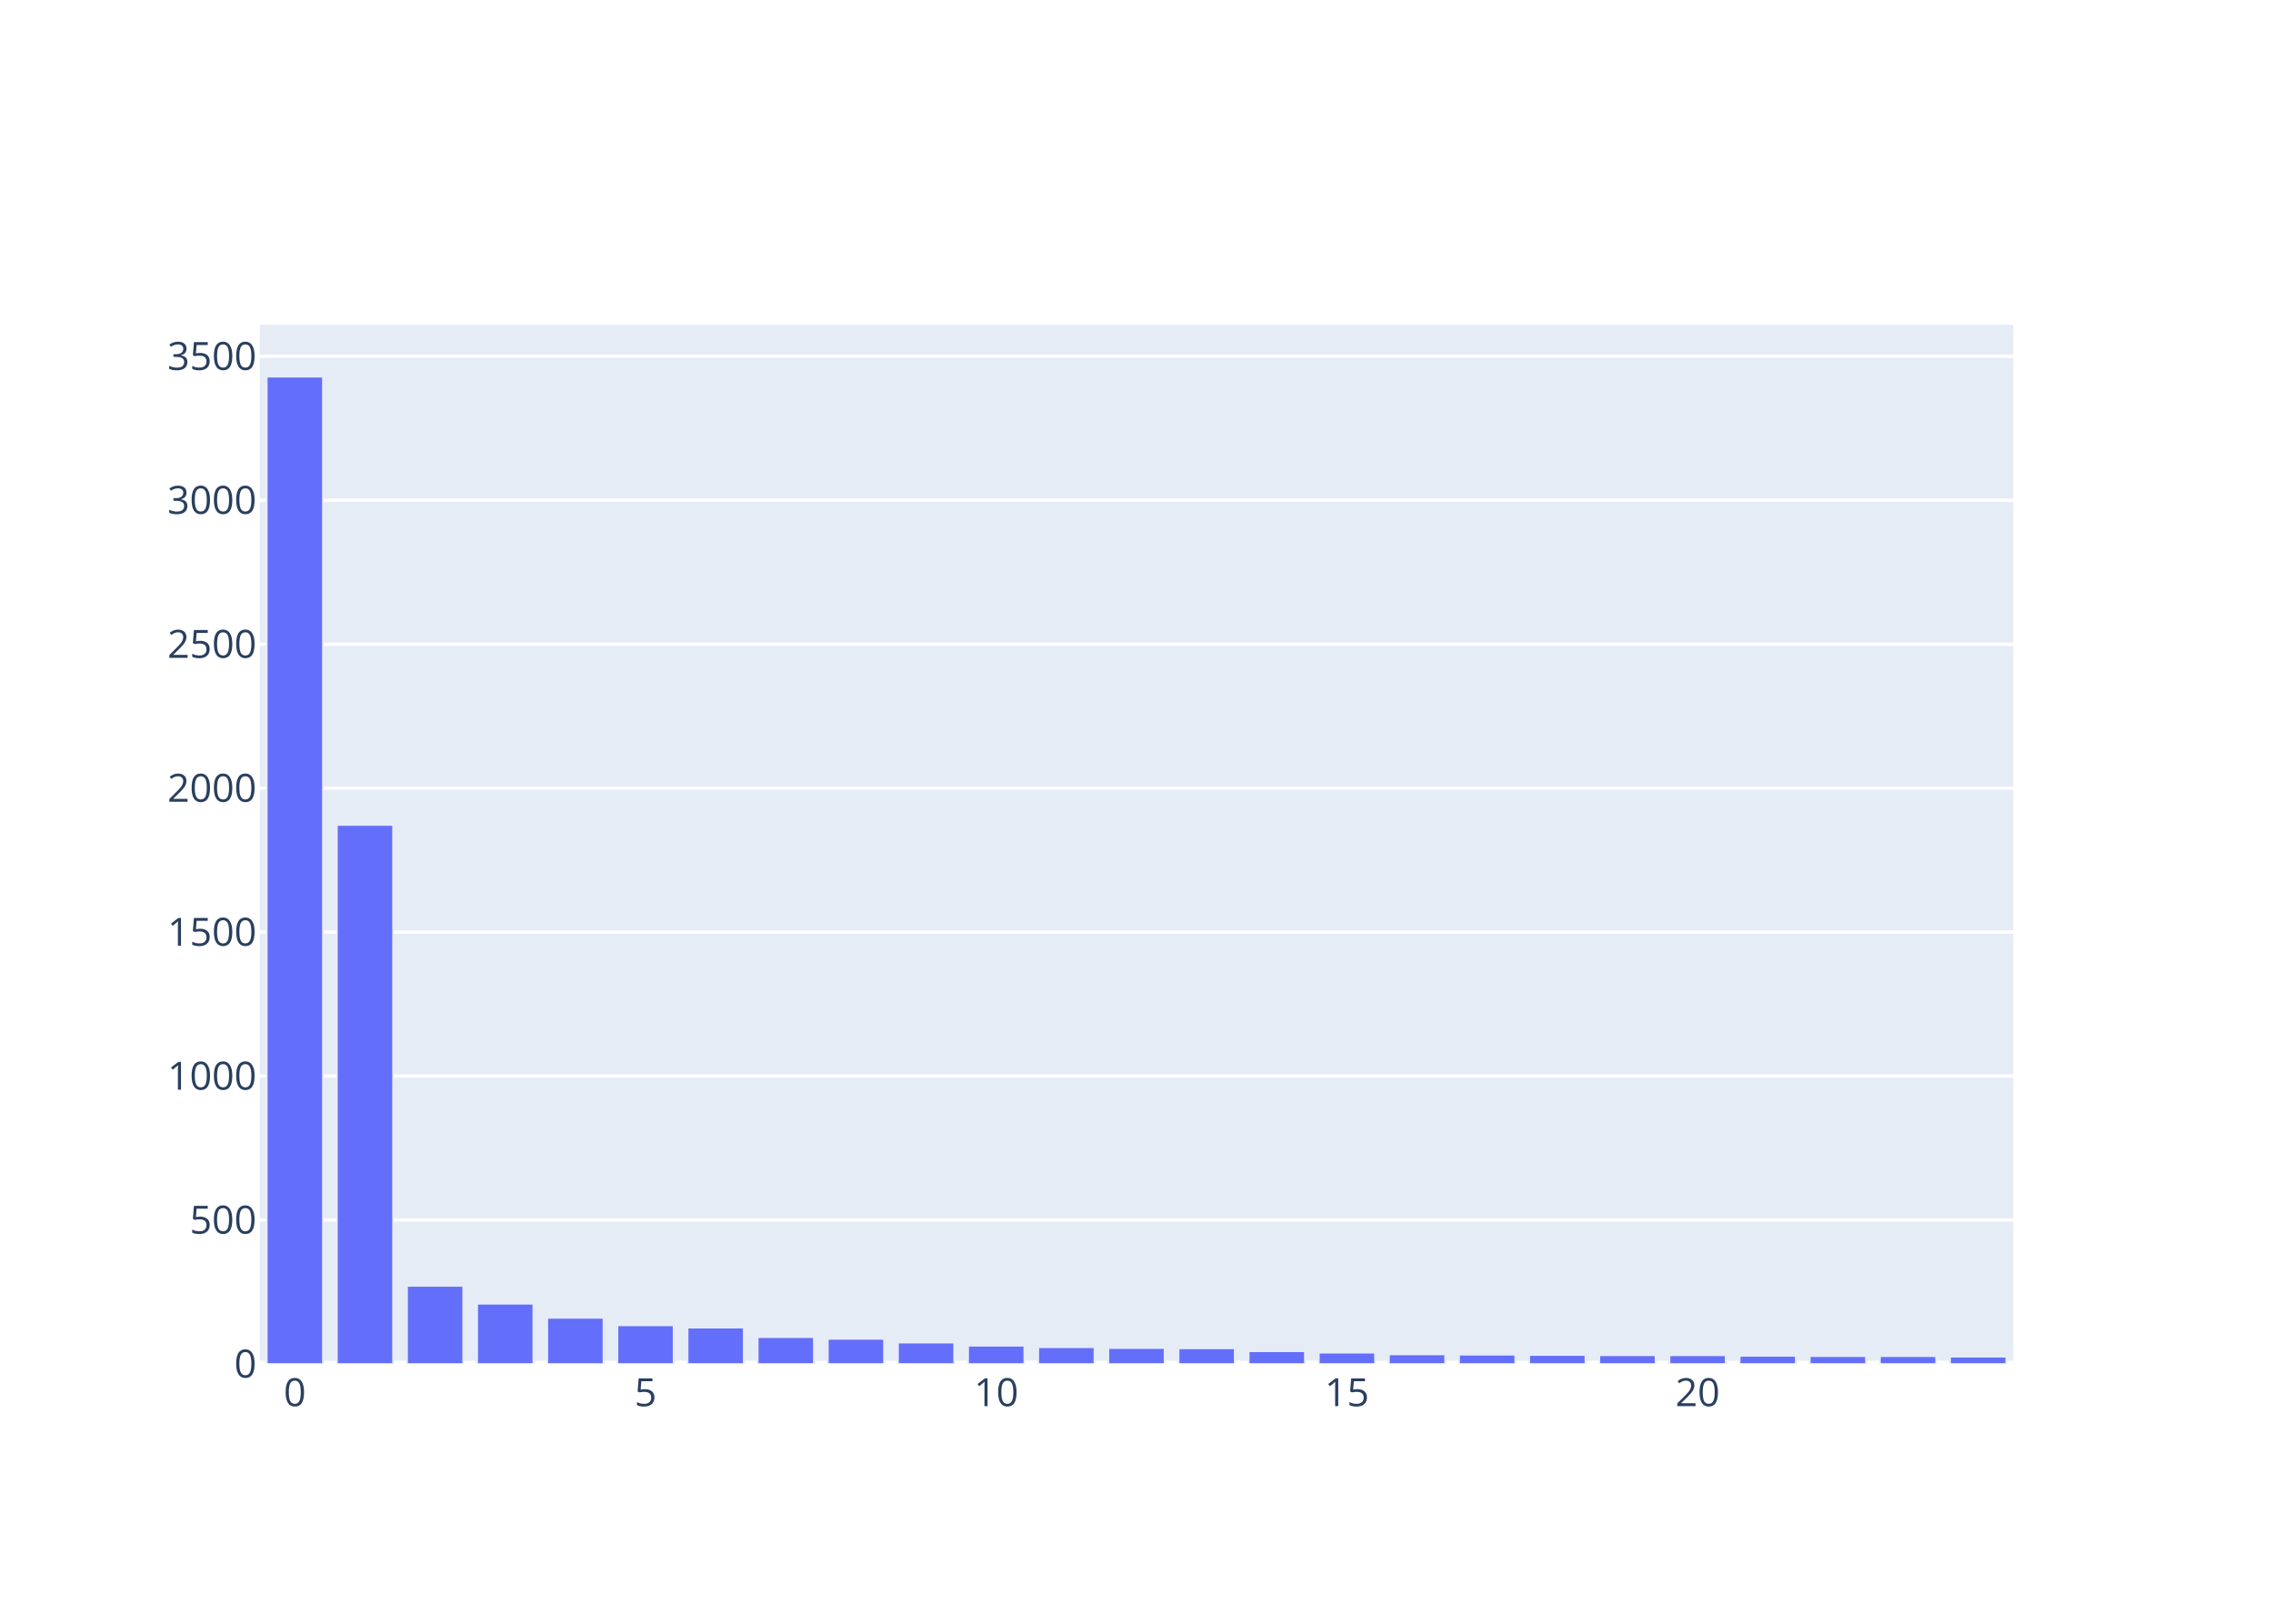
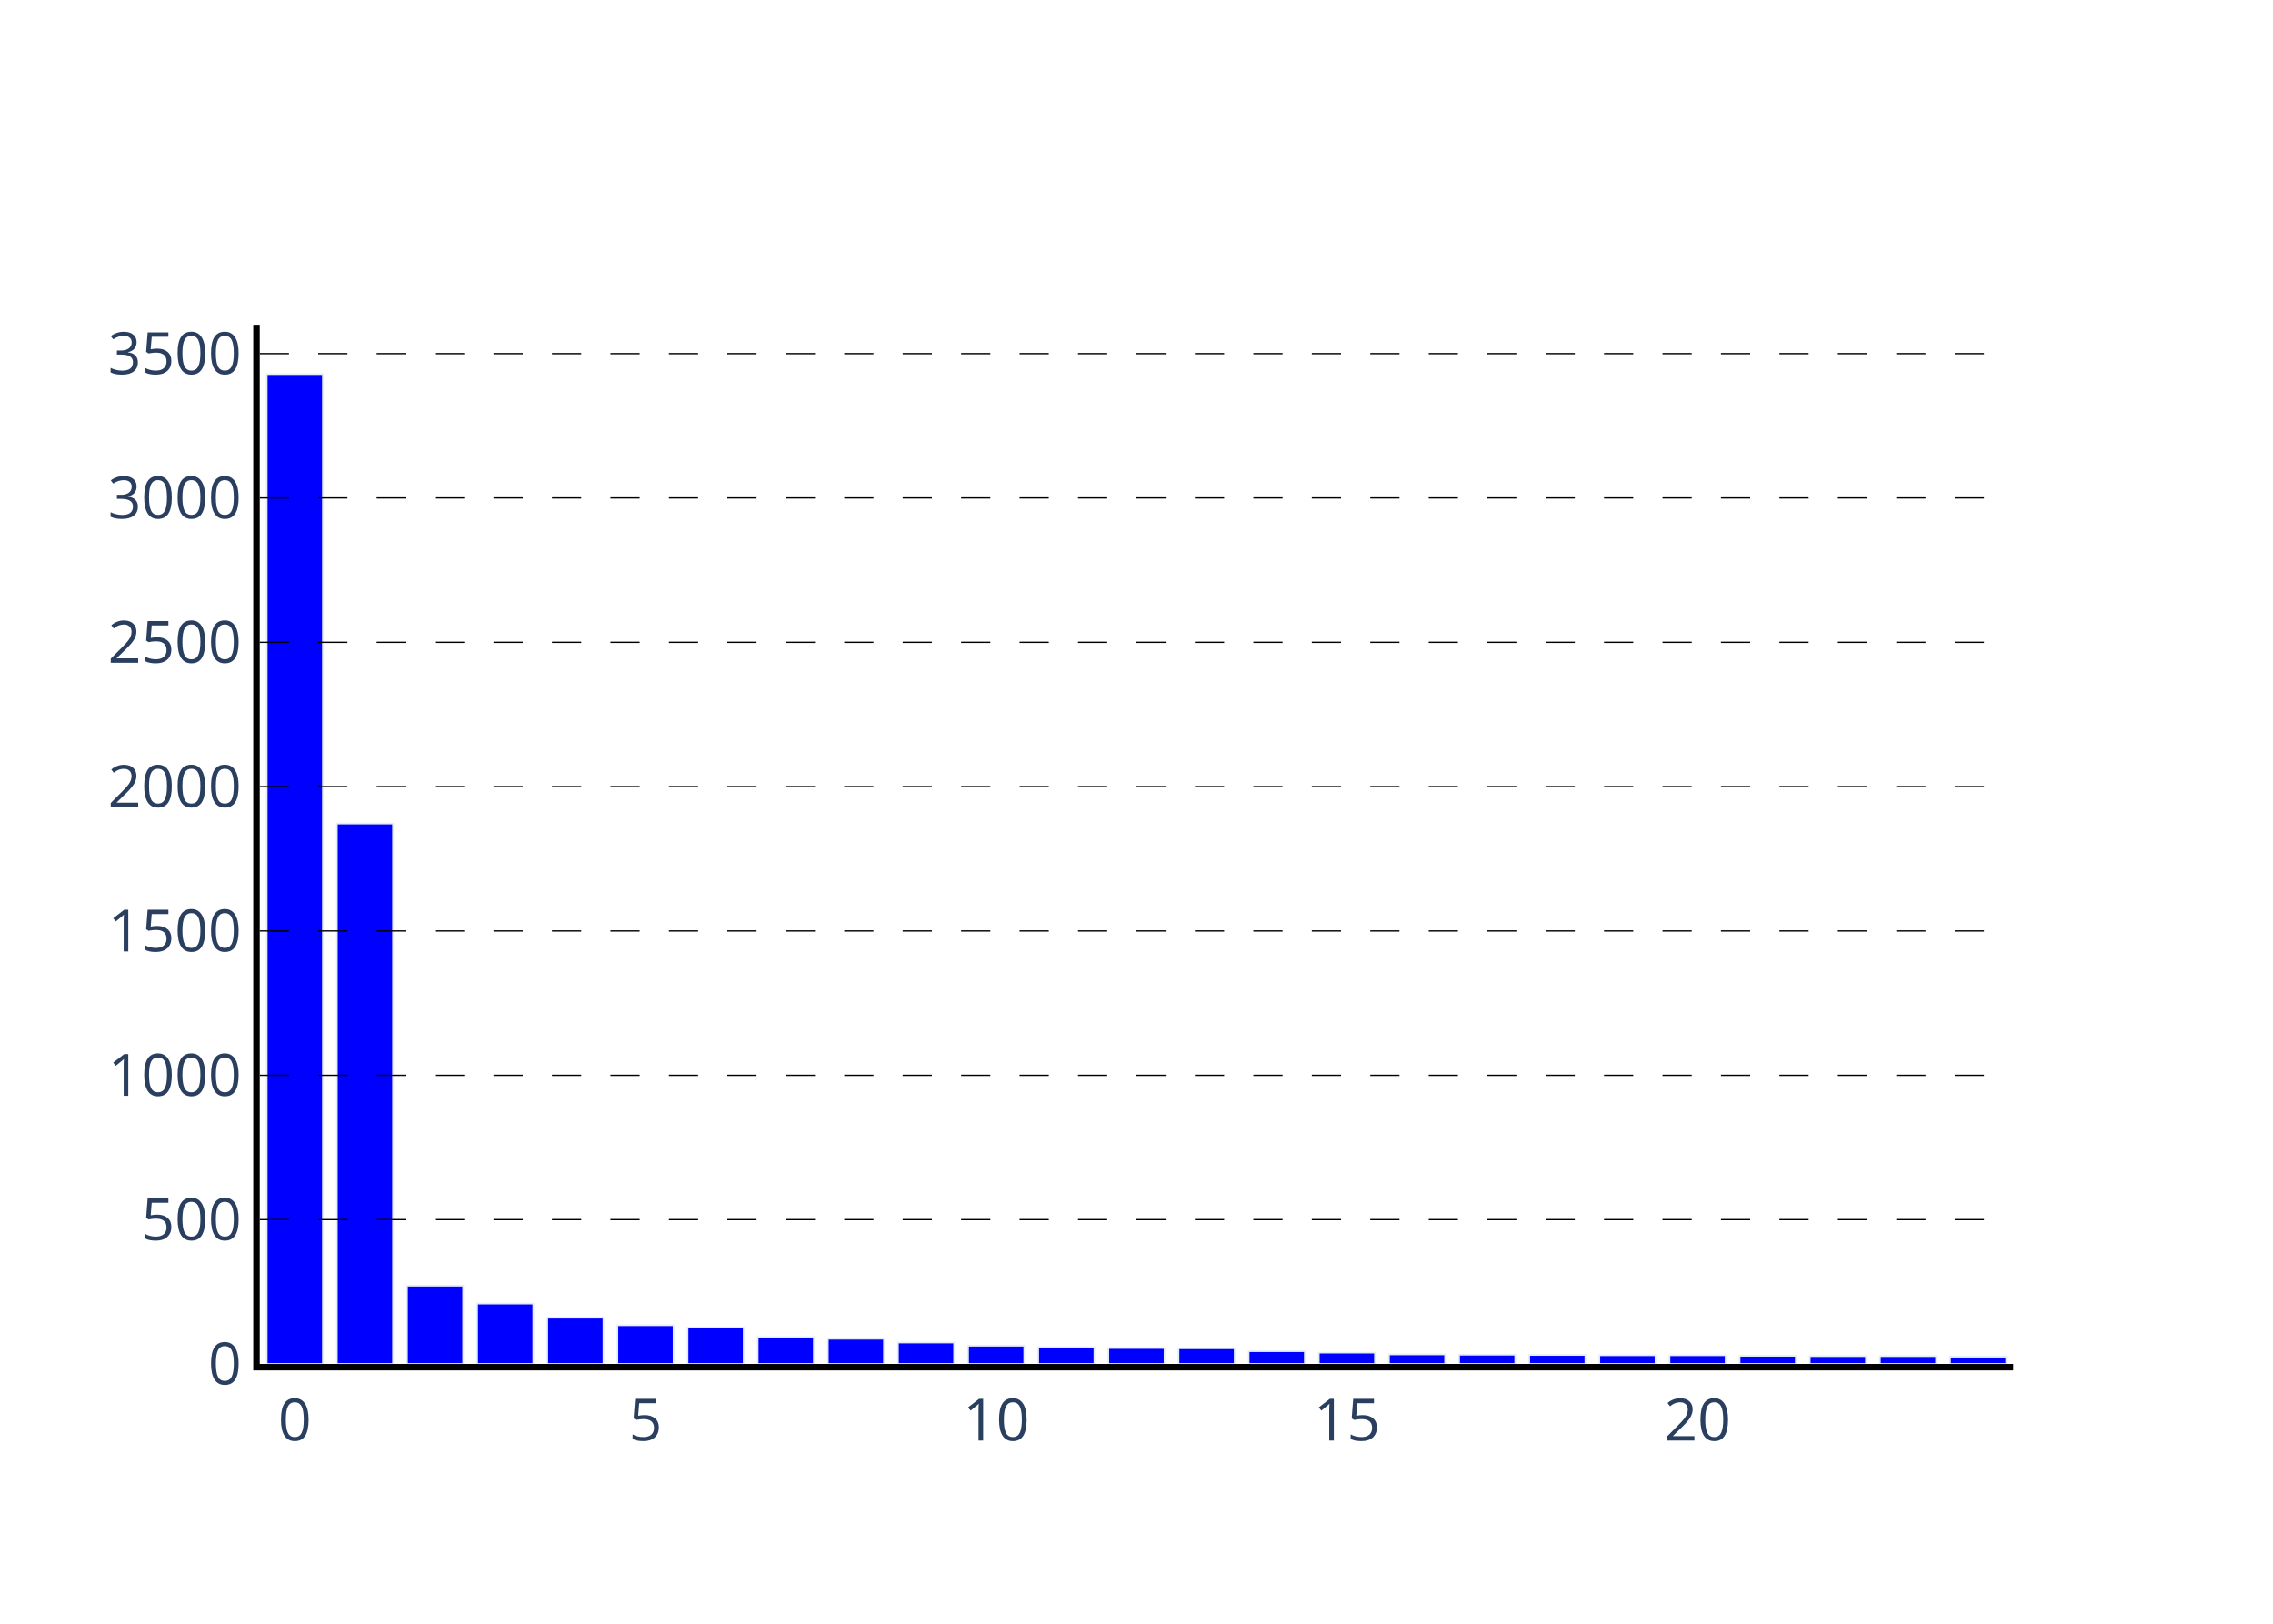
<svg xmlns="http://www.w3.org/2000/svg" class="main-svg" width="700" height="500" style="" viewBox="0 0 700 500">
  <rect x="0" y="0" width="700" height="500" style="fill: rgb(255, 255, 255); fill-opacity: 1;" />
-   <defs id="defs-fc875c">
+   <defs id="defs-bdb7dd">
    <g class="clips">
-       <clipPath id="clipfc875cxyplot" class="plotclip">
+       <clipPath id="clipbdb7ddxyplot" class="plotclip">
        <rect width="540" height="320" />
      </clipPath>
-       <clipPath class="axesclip" id="clipfc875cx">
+       <clipPath class="axesclip" id="clipbdb7ddx">
        <rect x="80" y="0" width="540" height="500" />
      </clipPath>
-       <clipPath class="axesclip" id="clipfc875cy">
+       <clipPath class="axesclip" id="clipbdb7ddy">
        <rect x="0" y="100" width="700" height="320" />
      </clipPath>
-       <clipPath class="axesclip" id="clipfc875cxy">
+       <clipPath class="axesclip" id="clipbdb7ddxy">
        <rect x="80" y="100" width="540" height="320" />
      </clipPath>
    </g>
    <g class="gradients" />
    <g class="patterns" />
  </defs>
-   <g class="bglayer">
-     <rect class="bg" x="80" y="100" width="540" height="320" style="fill: rgb(229, 236, 246); fill-opacity: 1; stroke-width: 0;" />
-   </g>
+   <g class="bglayer" />
  <g class="layer-below">
    <g class="imagelayer" />
    <g class="shapelayer" />
  </g>
  <g class="cartesianlayer">
    <g class="subplot xy">
      <g class="layer-subplot">
        <g class="shapelayer" />
        <g class="imagelayer" />
      </g>
      <g class="gridlayer">
        <g class="x" />
        <g class="y">
-           <path class="ygrid crisp" transform="translate(0,375.67)" d="M80,0h540" style="stroke: rgb(255, 255, 255); stroke-opacity: 1; stroke-width: 1px;" />
-           <path class="ygrid crisp" transform="translate(0,331.34)" d="M80,0h540" style="stroke: rgb(255, 255, 255); stroke-opacity: 1; stroke-width: 1px;" />
-           <path class="ygrid crisp" transform="translate(0,287.02)" d="M80,0h540" style="stroke: rgb(255, 255, 255); stroke-opacity: 1; stroke-width: 1px;" />
-           <path class="ygrid crisp" transform="translate(0,242.69)" d="M80,0h540" style="stroke: rgb(255, 255, 255); stroke-opacity: 1; stroke-width: 1px;" />
-           <path class="ygrid crisp" transform="translate(0,198.36)" d="M80,0h540" style="stroke: rgb(255, 255, 255); stroke-opacity: 1; stroke-width: 1px;" />
-           <path class="ygrid crisp" transform="translate(0,154.03)" d="M80,0h540" style="stroke: rgb(255, 255, 255); stroke-opacity: 1; stroke-width: 1px;" />
-           <path class="ygrid crisp" transform="translate(0,109.71)" d="M80,0h540" style="stroke: rgb(255, 255, 255); stroke-opacity: 1; stroke-width: 1px;" />
+           <path class="ygrid crisp" transform="translate(0,375.56)" d="M80,0h540" style="stroke: rgb(255, 255, 255); stroke-opacity: 1; stroke-width: 1px;" />
+           <path class="ygrid crisp" transform="translate(0,331.11)" d="M80,0h540" style="stroke: rgb(255, 255, 255); stroke-opacity: 1; stroke-width: 1px;" />
+           <path class="ygrid crisp" transform="translate(0,286.67)" d="M80,0h540" style="stroke: rgb(255, 255, 255); stroke-opacity: 1; stroke-width: 1px;" />
+           <path class="ygrid crisp" transform="translate(0,242.22)" d="M80,0h540" style="stroke: rgb(255, 255, 255); stroke-opacity: 1; stroke-width: 1px;" />
+           <path class="ygrid crisp" transform="translate(0,197.78)" d="M80,0h540" style="stroke: rgb(255, 255, 255); stroke-opacity: 1; stroke-width: 1px;" />
+           <path class="ygrid crisp" transform="translate(0,153.33)" d="M80,0h540" style="stroke: rgb(255, 255, 255); stroke-opacity: 1; stroke-width: 1px;" />
+           <path class="ygrid crisp" transform="translate(0,108.89)" d="M80,0h540" style="stroke: rgb(255, 255, 255); stroke-opacity: 1; stroke-width: 1px;" />
        </g>
      </g>
      <g class="zerolinelayer">
        <path class="yzl zl crisp" transform="translate(0,420)" d="M80,0h540" style="stroke: rgb(255, 255, 255); stroke-opacity: 1; stroke-width: 2px;" />
      </g>
      <path class="xlines-below" />
      <path class="ylines-below" />
      <g class="overlines-below" />
      <g class="xaxislayer-below" />
      <g class="yaxislayer-below" />
      <g class="overaxes-below" />
-       <g class="plot" transform="translate(80,100)" clip-path="url(#clipfc875cxyplot)">
+       <g class="plot" transform="translate(80,100)" clip-path="url(#clipbdb7ddxyplot)">
        <g class="barlayer mlayer">
          <g class="trace bars" style="opacity: 1;">
            <g class="points">
              <g class="point">
-                 <path d="M2.16,320V16H19.44V320Z" style="vector-effect: non-scaling-stroke; opacity: 1; stroke-width: 0.5px; fill: rgb(99, 110, 250); fill-opacity: 1; stroke: rgb(229, 236, 246); stroke-opacity: 1;" />
-               </g>
-               <g class="point">
-                 <path d="M23.76,320V154.04H41.04V320Z" style="vector-effect: non-scaling-stroke; opacity: 1; stroke-width: 0.5px; fill: rgb(99, 110, 250); fill-opacity: 1; stroke: rgb(229, 236, 246); stroke-opacity: 1;" />
-               </g>
-               <g class="point">
-                 <path d="M45.36,320V295.97H62.64V320Z" style="vector-effect: non-scaling-stroke; opacity: 1; stroke-width: 0.5px; fill: rgb(99, 110, 250); fill-opacity: 1; stroke: rgb(229, 236, 246); stroke-opacity: 1;" />
-               </g>
-               <g class="point">
-                 <path d="M66.96,320V301.47H84.24V320Z" style="vector-effect: non-scaling-stroke; opacity: 1; stroke-width: 0.5px; fill: rgb(99, 110, 250); fill-opacity: 1; stroke: rgb(229, 236, 246); stroke-opacity: 1;" />
-               </g>
-               <g class="point">
-                 <path d="M88.56,320V305.82H105.84V320Z" style="vector-effect: non-scaling-stroke; opacity: 1; stroke-width: 0.5px; fill: rgb(99, 110, 250); fill-opacity: 1; stroke: rgb(229, 236, 246); stroke-opacity: 1;" />
-               </g>
-               <g class="point">
-                 <path d="M110.16,320V308.12H127.44V320Z" style="vector-effect: non-scaling-stroke; opacity: 1; stroke-width: 0.5px; fill: rgb(99, 110, 250); fill-opacity: 1; stroke: rgb(229, 236, 246); stroke-opacity: 1;" />
-               </g>
-               <g class="point">
-                 <path d="M131.76,320V308.83H149.04V320Z" style="vector-effect: non-scaling-stroke; opacity: 1; stroke-width: 0.5px; fill: rgb(99, 110, 250); fill-opacity: 1; stroke: rgb(229, 236, 246); stroke-opacity: 1;" />
-               </g>
-               <g class="point">
-                 <path d="M153.36,320V311.76H170.64V320Z" style="vector-effect: non-scaling-stroke; opacity: 1; stroke-width: 0.5px; fill: rgb(99, 110, 250); fill-opacity: 1; stroke: rgb(229, 236, 246); stroke-opacity: 1;" />
-               </g>
-               <g class="point">
-                 <path d="M174.96,320V312.29H192.24V320Z" style="vector-effect: non-scaling-stroke; opacity: 1; stroke-width: 0.5px; fill: rgb(99, 110, 250); fill-opacity: 1; stroke: rgb(229, 236, 246); stroke-opacity: 1;" />
-               </g>
-               <g class="point">
-                 <path d="M196.56,320V313.44H213.84V320Z" style="vector-effect: non-scaling-stroke; opacity: 1; stroke-width: 0.5px; fill: rgb(99, 110, 250); fill-opacity: 1; stroke: rgb(229, 236, 246); stroke-opacity: 1;" />
-               </g>
-               <g class="point">
-                 <path d="M218.16,320V314.41H235.44V320Z" style="vector-effect: non-scaling-stroke; opacity: 1; stroke-width: 0.5px; fill: rgb(99, 110, 250); fill-opacity: 1; stroke: rgb(229, 236, 246); stroke-opacity: 1;" />
-               </g>
-               <g class="point">
-                 <path d="M239.76,320V314.86H257.04V320Z" style="vector-effect: non-scaling-stroke; opacity: 1; stroke-width: 0.5px; fill: rgb(99, 110, 250); fill-opacity: 1; stroke: rgb(229, 236, 246); stroke-opacity: 1;" />
-               </g>
-               <g class="point">
-                 <path d="M261.36,320V315.12H278.64V320Z" style="vector-effect: non-scaling-stroke; opacity: 1; stroke-width: 0.5px; fill: rgb(99, 110, 250); fill-opacity: 1; stroke: rgb(229, 236, 246); stroke-opacity: 1;" />
-               </g>
-               <g class="point">
-                 <path d="M282.96,320V315.21H300.24V320Z" style="vector-effect: non-scaling-stroke; opacity: 1; stroke-width: 0.5px; fill: rgb(99, 110, 250); fill-opacity: 1; stroke: rgb(229, 236, 246); stroke-opacity: 1;" />
-               </g>
-               <g class="point">
-                 <path d="M304.56,320V316.1H321.84V320Z" style="vector-effect: non-scaling-stroke; opacity: 1; stroke-width: 0.5px; fill: rgb(99, 110, 250); fill-opacity: 1; stroke: rgb(229, 236, 246); stroke-opacity: 1;" />
-               </g>
-               <g class="point">
-                 <path d="M326.16,320V316.54H343.44V320Z" style="vector-effect: non-scaling-stroke; opacity: 1; stroke-width: 0.5px; fill: rgb(99, 110, 250); fill-opacity: 1; stroke: rgb(229, 236, 246); stroke-opacity: 1;" />
-               </g>
-               <g class="point">
-                 <path d="M347.76,320V317.07H365.04V320Z" style="vector-effect: non-scaling-stroke; opacity: 1; stroke-width: 0.5px; fill: rgb(99, 110, 250); fill-opacity: 1; stroke: rgb(229, 236, 246); stroke-opacity: 1;" />
-               </g>
-               <g class="point">
-                 <path d="M369.36,320V317.16H386.64V320Z" style="vector-effect: non-scaling-stroke; opacity: 1; stroke-width: 0.5px; fill: rgb(99, 110, 250); fill-opacity: 1; stroke: rgb(229, 236, 246); stroke-opacity: 1;" />
-               </g>
-               <g class="point">
-                 <path d="M390.96,320V317.25H408.24V320Z" style="vector-effect: non-scaling-stroke; opacity: 1; stroke-width: 0.5px; fill: rgb(99, 110, 250); fill-opacity: 1; stroke: rgb(229, 236, 246); stroke-opacity: 1;" />
-               </g>
-               <g class="point">
-                 <path d="M412.56,320V317.34H429.84V320Z" style="vector-effect: non-scaling-stroke; opacity: 1; stroke-width: 0.5px; fill: rgb(99, 110, 250); fill-opacity: 1; stroke: rgb(229, 236, 246); stroke-opacity: 1;" />
-               </g>
-               <g class="point">
-                 <path d="M434.16,320V317.34H451.44V320Z" style="vector-effect: non-scaling-stroke; opacity: 1; stroke-width: 0.5px; fill: rgb(99, 110, 250); fill-opacity: 1; stroke: rgb(229, 236, 246); stroke-opacity: 1;" />
-               </g>
-               <g class="point">
-                 <path d="M455.76,320V317.52H473.04V320Z" style="vector-effect: non-scaling-stroke; opacity: 1; stroke-width: 0.5px; fill: rgb(99, 110, 250); fill-opacity: 1; stroke: rgb(229, 236, 246); stroke-opacity: 1;" />
-               </g>
-               <g class="point">
-                 <path d="M477.36,320V317.61H494.64V320Z" style="vector-effect: non-scaling-stroke; opacity: 1; stroke-width: 0.5px; fill: rgb(99, 110, 250); fill-opacity: 1; stroke: rgb(229, 236, 246); stroke-opacity: 1;" />
-               </g>
-               <g class="point">
-                 <path d="M498.96,320V317.61H516.24V320Z" style="vector-effect: non-scaling-stroke; opacity: 1; stroke-width: 0.5px; fill: rgb(99, 110, 250); fill-opacity: 1; stroke: rgb(229, 236, 246); stroke-opacity: 1;" />
-               </g>
-               <g class="point">
-                 <path d="M520.56,320V317.78H537.84V320Z" style="vector-effect: non-scaling-stroke; opacity: 1; stroke-width: 0.5px; fill: rgb(99, 110, 250); fill-opacity: 1; stroke: rgb(229, 236, 246); stroke-opacity: 1;" />
+                 <path d="M2.16,320V15.2H19.44V320Z" style="vector-effect: non-scaling-stroke; opacity: 1; stroke-width: 0.5px; fill: rgb(0, 0, 255); fill-opacity: 1; stroke: rgb(229, 236, 246); stroke-opacity: 1;" />
+               </g>
+               <g class="point">
+                 <path d="M23.76,320V153.6H41.04V320Z" style="vector-effect: non-scaling-stroke; opacity: 1; stroke-width: 0.5px; fill: rgb(0, 0, 255); fill-opacity: 1; stroke: rgb(229, 236, 246); stroke-opacity: 1;" />
+               </g>
+               <g class="point">
+                 <path d="M45.36,320V295.91H62.64V320Z" style="vector-effect: non-scaling-stroke; opacity: 1; stroke-width: 0.5px; fill: rgb(0, 0, 255); fill-opacity: 1; stroke: rgb(229, 236, 246); stroke-opacity: 1;" />
+               </g>
+               <g class="point">
+                 <path d="M66.96,320V301.42H84.24V320Z" style="vector-effect: non-scaling-stroke; opacity: 1; stroke-width: 0.5px; fill: rgb(0, 0, 255); fill-opacity: 1; stroke: rgb(229, 236, 246); stroke-opacity: 1;" />
+               </g>
+               <g class="point">
+                 <path d="M88.56,320V305.78H105.84V320Z" style="vector-effect: non-scaling-stroke; opacity: 1; stroke-width: 0.5px; fill: rgb(0, 0, 255); fill-opacity: 1; stroke: rgb(229, 236, 246); stroke-opacity: 1;" />
+               </g>
+               <g class="point">
+                 <path d="M110.16,320V308.09H127.44V320Z" style="vector-effect: non-scaling-stroke; opacity: 1; stroke-width: 0.5px; fill: rgb(0, 0, 255); fill-opacity: 1; stroke: rgb(229, 236, 246); stroke-opacity: 1;" />
+               </g>
+               <g class="point">
+                 <path d="M131.76,320V308.8H149.04V320Z" style="vector-effect: non-scaling-stroke; opacity: 1; stroke-width: 0.5px; fill: rgb(0, 0, 255); fill-opacity: 1; stroke: rgb(229, 236, 246); stroke-opacity: 1;" />
+               </g>
+               <g class="point">
+                 <path d="M153.36,320V311.73H170.64V320Z" style="vector-effect: non-scaling-stroke; opacity: 1; stroke-width: 0.5px; fill: rgb(0, 0, 255); fill-opacity: 1; stroke: rgb(229, 236, 246); stroke-opacity: 1;" />
+               </g>
+               <g class="point">
+                 <path d="M174.96,320V312.27H192.24V320Z" style="vector-effect: non-scaling-stroke; opacity: 1; stroke-width: 0.5px; fill: rgb(0, 0, 255); fill-opacity: 1; stroke: rgb(229, 236, 246); stroke-opacity: 1;" />
+               </g>
+               <g class="point">
+                 <path d="M196.56,320V313.42H213.84V320Z" style="vector-effect: non-scaling-stroke; opacity: 1; stroke-width: 0.5px; fill: rgb(0, 0, 255); fill-opacity: 1; stroke: rgb(229, 236, 246); stroke-opacity: 1;" />
+               </g>
+               <g class="point">
+                 <path d="M218.16,320V314.4H235.44V320Z" style="vector-effect: non-scaling-stroke; opacity: 1; stroke-width: 0.5px; fill: rgb(0, 0, 255); fill-opacity: 1; stroke: rgb(229, 236, 246); stroke-opacity: 1;" />
+               </g>
+               <g class="point">
+                 <path d="M239.76,320V314.84H257.04V320Z" style="vector-effect: non-scaling-stroke; opacity: 1; stroke-width: 0.5px; fill: rgb(0, 0, 255); fill-opacity: 1; stroke: rgb(229, 236, 246); stroke-opacity: 1;" />
+               </g>
+               <g class="point">
+                 <path d="M261.36,320V315.11H278.64V320Z" style="vector-effect: non-scaling-stroke; opacity: 1; stroke-width: 0.5px; fill: rgb(0, 0, 255); fill-opacity: 1; stroke: rgb(229, 236, 246); stroke-opacity: 1;" />
+               </g>
+               <g class="point">
+                 <path d="M282.96,320V315.2H300.24V320Z" style="vector-effect: non-scaling-stroke; opacity: 1; stroke-width: 0.5px; fill: rgb(0, 0, 255); fill-opacity: 1; stroke: rgb(229, 236, 246); stroke-opacity: 1;" />
+               </g>
+               <g class="point">
+                 <path d="M304.56,320V316.09H321.84V320Z" style="vector-effect: non-scaling-stroke; opacity: 1; stroke-width: 0.5px; fill: rgb(0, 0, 255); fill-opacity: 1; stroke: rgb(229, 236, 246); stroke-opacity: 1;" />
+               </g>
+               <g class="point">
+                 <path d="M326.16,320V316.53H343.44V320Z" style="vector-effect: non-scaling-stroke; opacity: 1; stroke-width: 0.5px; fill: rgb(0, 0, 255); fill-opacity: 1; stroke: rgb(229, 236, 246); stroke-opacity: 1;" />
+               </g>
+               <g class="point">
+                 <path d="M347.76,320V317.07H365.04V320Z" style="vector-effect: non-scaling-stroke; opacity: 1; stroke-width: 0.5px; fill: rgb(0, 0, 255); fill-opacity: 1; stroke: rgb(229, 236, 246); stroke-opacity: 1;" />
+               </g>
+               <g class="point">
+                 <path d="M369.36,320V317.16H386.64V320Z" style="vector-effect: non-scaling-stroke; opacity: 1; stroke-width: 0.5px; fill: rgb(0, 0, 255); fill-opacity: 1; stroke: rgb(229, 236, 246); stroke-opacity: 1;" />
+               </g>
+               <g class="point">
+                 <path d="M390.96,320V317.24H408.24V320Z" style="vector-effect: non-scaling-stroke; opacity: 1; stroke-width: 0.5px; fill: rgb(0, 0, 255); fill-opacity: 1; stroke: rgb(229, 236, 246); stroke-opacity: 1;" />
+               </g>
+               <g class="point">
+                 <path d="M412.56,320V317.33H429.84V320Z" style="vector-effect: non-scaling-stroke; opacity: 1; stroke-width: 0.5px; fill: rgb(0, 0, 255); fill-opacity: 1; stroke: rgb(229, 236, 246); stroke-opacity: 1;" />
+               </g>
+               <g class="point">
+                 <path d="M434.16,320V317.33H451.44V320Z" style="vector-effect: non-scaling-stroke; opacity: 1; stroke-width: 0.5px; fill: rgb(0, 0, 255); fill-opacity: 1; stroke: rgb(229, 236, 246); stroke-opacity: 1;" />
+               </g>
+               <g class="point">
+                 <path d="M455.76,320V317.51H473.04V320Z" style="vector-effect: non-scaling-stroke; opacity: 1; stroke-width: 0.5px; fill: rgb(0, 0, 255); fill-opacity: 1; stroke: rgb(229, 236, 246); stroke-opacity: 1;" />
+               </g>
+               <g class="point">
+                 <path d="M477.36,320V317.6H494.64V320Z" style="vector-effect: non-scaling-stroke; opacity: 1; stroke-width: 0.5px; fill: rgb(0, 0, 255); fill-opacity: 1; stroke: rgb(229, 236, 246); stroke-opacity: 1;" />
+               </g>
+               <g class="point">
+                 <path d="M498.96,320V317.6H516.24V320Z" style="vector-effect: non-scaling-stroke; opacity: 1; stroke-width: 0.5px; fill: rgb(0, 0, 255); fill-opacity: 1; stroke: rgb(229, 236, 246); stroke-opacity: 1;" />
+               </g>
+               <g class="point">
+                 <path d="M520.56,320V317.78H537.84V320Z" style="vector-effect: non-scaling-stroke; opacity: 1; stroke-width: 0.5px; fill: rgb(0, 0, 255); fill-opacity: 1; stroke: rgb(229, 236, 246); stroke-opacity: 1;" />
              </g>
            </g>
          </g>
        </g>
      </g>
      <g class="overplot" />
-       <path class="xlines-above crisp" d="M0,0" style="fill: none;" />
-       <path class="ylines-above crisp" d="M0,0" style="fill: none;" />
+       <path class="xlines-above crisp" d="M78,421H620" style="fill: none; stroke-width: 2px; stroke: rgb(0, 0, 0); stroke-opacity: 1;" />
+       <path class="ylines-above crisp" d="M79,100V420" style="fill: none; stroke-width: 2px; stroke: rgb(0, 0, 0); stroke-opacity: 1;" />
      <g class="overlines-above" />
      <g class="xaxislayer-above">
        <g class="xtick">
-           <text text-anchor="middle" x="0" y="433" transform="translate(90.8,0)" style="font-family: 'Open Sans', verdana, arial, sans-serif; font-size: 12px; fill: rgb(42, 63, 95); fill-opacity: 1; white-space: pre; opacity: 1;">0</text>
-         </g>
-         <g class="xtick">
-           <text text-anchor="middle" x="0" y="433" style="font-family: 'Open Sans', verdana, arial, sans-serif; font-size: 12px; fill: rgb(42, 63, 95); fill-opacity: 1; white-space: pre; opacity: 1;" transform="translate(198.8,0)">5</text>
-         </g>
-         <g class="xtick">
-           <text text-anchor="middle" x="0" y="433" style="font-family: 'Open Sans', verdana, arial, sans-serif; font-size: 12px; fill: rgb(42, 63, 95); fill-opacity: 1; white-space: pre; opacity: 1;" transform="translate(306.8,0)">10</text>
-         </g>
-         <g class="xtick">
-           <text text-anchor="middle" x="0" y="433" style="font-family: 'Open Sans', verdana, arial, sans-serif; font-size: 12px; fill: rgb(42, 63, 95); fill-opacity: 1; white-space: pre; opacity: 1;" transform="translate(414.8,0)">15</text>
-         </g>
-         <g class="xtick">
-           <text text-anchor="middle" x="0" y="433" style="font-family: 'Open Sans', verdana, arial, sans-serif; font-size: 12px; fill: rgb(42, 63, 95); fill-opacity: 1; white-space: pre; opacity: 1;" transform="translate(522.8,0)">20</text>
+           <text text-anchor="middle" x="0" y="443.6" transform="translate(90.8,0)" style="font-family: 'Open Sans', verdana, arial, sans-serif; font-size: 18px; fill: rgb(42, 63, 95); fill-opacity: 1; white-space: pre; opacity: 1;">0</text>
+         </g>
+         <g class="xtick">
+           <text text-anchor="middle" x="0" y="443.6" style="font-family: 'Open Sans', verdana, arial, sans-serif; font-size: 18px; fill: rgb(42, 63, 95); fill-opacity: 1; white-space: pre; opacity: 1;" transform="translate(198.8,0)">5</text>
+         </g>
+         <g class="xtick">
+           <text text-anchor="middle" x="0" y="443.6" style="font-family: 'Open Sans', verdana, arial, sans-serif; font-size: 18px; fill: rgb(42, 63, 95); fill-opacity: 1; white-space: pre; opacity: 1;" transform="translate(306.8,0)">10</text>
+         </g>
+         <g class="xtick">
+           <text text-anchor="middle" x="0" y="443.6" style="font-family: 'Open Sans', verdana, arial, sans-serif; font-size: 18px; fill: rgb(42, 63, 95); fill-opacity: 1; white-space: pre; opacity: 1;" transform="translate(414.8,0)">15</text>
+         </g>
+         <g class="xtick">
+           <text text-anchor="middle" x="0" y="443.6" style="font-family: 'Open Sans', verdana, arial, sans-serif; font-size: 18px; fill: rgb(42, 63, 95); fill-opacity: 1; white-space: pre; opacity: 1;" transform="translate(522.8,0)">20</text>
        </g>
      </g>
      <g class="yaxislayer-above">
        <g class="ytick">
-           <text text-anchor="end" x="79" y="4.2" transform="translate(0,420)" style="font-family: 'Open Sans', verdana, arial, sans-serif; font-size: 12px; fill: rgb(42, 63, 95); fill-opacity: 1; white-space: pre; opacity: 1;">0</text>
-         </g>
-         <g class="ytick">
-           <text text-anchor="end" x="79" y="4.2" style="font-family: 'Open Sans', verdana, arial, sans-serif; font-size: 12px; fill: rgb(42, 63, 95); fill-opacity: 1; white-space: pre; opacity: 1;" transform="translate(0,375.67)">500</text>
-         </g>
-         <g class="ytick">
-           <text text-anchor="end" x="79" y="4.2" style="font-family: 'Open Sans', verdana, arial, sans-serif; font-size: 12px; fill: rgb(42, 63, 95); fill-opacity: 1; white-space: pre; opacity: 1;" transform="translate(0,331.34)">1000</text>
-         </g>
-         <g class="ytick">
-           <text text-anchor="end" x="79" y="4.2" style="font-family: 'Open Sans', verdana, arial, sans-serif; font-size: 12px; fill: rgb(42, 63, 95); fill-opacity: 1; white-space: pre; opacity: 1;" transform="translate(0,287.02)">1500</text>
-         </g>
-         <g class="ytick">
-           <text text-anchor="end" x="79" y="4.2" style="font-family: 'Open Sans', verdana, arial, sans-serif; font-size: 12px; fill: rgb(42, 63, 95); fill-opacity: 1; white-space: pre; opacity: 1;" transform="translate(0,242.69)">2000</text>
-         </g>
-         <g class="ytick">
-           <text text-anchor="end" x="79" y="4.2" style="font-family: 'Open Sans', verdana, arial, sans-serif; font-size: 12px; fill: rgb(42, 63, 95); fill-opacity: 1; white-space: pre; opacity: 1;" transform="translate(0,198.36)">2500</text>
-         </g>
-         <g class="ytick">
-           <text text-anchor="end" x="79" y="4.2" style="font-family: 'Open Sans', verdana, arial, sans-serif; font-size: 12px; fill: rgb(42, 63, 95); fill-opacity: 1; white-space: pre; opacity: 1;" transform="translate(0,154.03)">3000</text>
-         </g>
-         <g class="ytick">
-           <text text-anchor="end" x="79" y="4.2" style="font-family: 'Open Sans', verdana, arial, sans-serif; font-size: 12px; fill: rgb(42, 63, 95); fill-opacity: 1; white-space: pre; opacity: 1;" transform="translate(0,109.71)">3500</text>
+           <text text-anchor="end" x="74.4" y="6.3" transform="translate(0,420)" style="font-family: 'Open Sans', verdana, arial, sans-serif; font-size: 18px; fill: rgb(42, 63, 95); fill-opacity: 1; white-space: pre; opacity: 1;">0</text>
+         </g>
+         <g class="ytick">
+           <text text-anchor="end" x="74.4" y="6.3" style="font-family: 'Open Sans', verdana, arial, sans-serif; font-size: 18px; fill: rgb(42, 63, 95); fill-opacity: 1; white-space: pre; opacity: 1;" transform="translate(0,375.56)">500</text>
+         </g>
+         <g class="ytick">
+           <text text-anchor="end" x="74.4" y="6.3" style="font-family: 'Open Sans', verdana, arial, sans-serif; font-size: 18px; fill: rgb(42, 63, 95); fill-opacity: 1; white-space: pre; opacity: 1;" transform="translate(0,331.11)">1000</text>
+         </g>
+         <g class="ytick">
+           <text text-anchor="end" x="74.4" y="6.3" style="font-family: 'Open Sans', verdana, arial, sans-serif; font-size: 18px; fill: rgb(42, 63, 95); fill-opacity: 1; white-space: pre; opacity: 1;" transform="translate(0,286.67)">1500</text>
+         </g>
+         <g class="ytick">
+           <text text-anchor="end" x="74.4" y="6.3" style="font-family: 'Open Sans', verdana, arial, sans-serif; font-size: 18px; fill: rgb(42, 63, 95); fill-opacity: 1; white-space: pre; opacity: 1;" transform="translate(0,242.22)">2000</text>
+         </g>
+         <g class="ytick">
+           <text text-anchor="end" x="74.4" y="6.3" style="font-family: 'Open Sans', verdana, arial, sans-serif; font-size: 18px; fill: rgb(42, 63, 95); fill-opacity: 1; white-space: pre; opacity: 1;" transform="translate(0,197.78)">2500</text>
+         </g>
+         <g class="ytick">
+           <text text-anchor="end" x="74.4" y="6.3" style="font-family: 'Open Sans', verdana, arial, sans-serif; font-size: 18px; fill: rgb(42, 63, 95); fill-opacity: 1; white-space: pre; opacity: 1;" transform="translate(0,153.33)">3000</text>
+         </g>
+         <g class="ytick">
+           <text text-anchor="end" x="74.4" y="6.3" style="font-family: 'Open Sans', verdana, arial, sans-serif; font-size: 18px; fill: rgb(42, 63, 95); fill-opacity: 1; white-space: pre; opacity: 1;" transform="translate(0,108.89)">3500</text>
        </g>
      </g>
      <g class="overaxes-above" />
    </g>
  </g>
  <g class="polarlayer" />
  <g class="ternarylayer" />
  <g class="geolayer" />
  <g class="funnelarealayer" />
  <g class="pielayer" />
  <g class="iciclelayer" />
  <g class="treemaplayer" />
  <g class="sunburstlayer" />
  <g class="glimages" />
-   <defs id="topdefs-fc875c">
+   <defs id="topdefs-bdb7dd">
    <g class="clips" />
  </defs>
  <g class="layer-above">
    <g class="imagelayer" />
-     <g class="shapelayer" />
+     <g class="shapelayer">
+       <path data-index="0" fill-rule="evenodd" d="M80,375.56L620,375.56" clip-path="url(#clipbdb7ddy)" style="opacity: 1; stroke: rgb(0, 0, 0); stroke-opacity: 1; fill: rgb(0, 0, 0); fill-opacity: 0; stroke-dasharray: 9px, 9px; stroke-width: 0.4px;" />
+       <path data-index="1" fill-rule="evenodd" d="M80,331.11L620,331.11" clip-path="url(#clipbdb7ddy)" style="opacity: 1; stroke: rgb(0, 0, 0); stroke-opacity: 1; fill: rgb(0, 0, 0); fill-opacity: 0; stroke-dasharray: 9px, 9px; stroke-width: 0.4px;" />
+       <path data-index="2" fill-rule="evenodd" d="M80,286.67L620,286.67" clip-path="url(#clipbdb7ddy)" style="opacity: 1; stroke: rgb(0, 0, 0); stroke-opacity: 1; fill: rgb(0, 0, 0); fill-opacity: 0; stroke-dasharray: 9px, 9px; stroke-width: 0.4px;" />
+       <path data-index="3" fill-rule="evenodd" d="M80,242.22L620,242.22" clip-path="url(#clipbdb7ddy)" style="opacity: 1; stroke: rgb(0, 0, 0); stroke-opacity: 1; fill: rgb(0, 0, 0); fill-opacity: 0; stroke-dasharray: 9px, 9px; stroke-width: 0.4px;" />
+       <path data-index="4" fill-rule="evenodd" d="M80,197.78L620,197.78" clip-path="url(#clipbdb7ddy)" style="opacity: 1; stroke: rgb(0, 0, 0); stroke-opacity: 1; fill: rgb(0, 0, 0); fill-opacity: 0; stroke-dasharray: 9px, 9px; stroke-width: 0.4px;" />
+       <path data-index="5" fill-rule="evenodd" d="M80,153.33L620,153.33" clip-path="url(#clipbdb7ddy)" style="opacity: 1; stroke: rgb(0, 0, 0); stroke-opacity: 1; fill: rgb(0, 0, 0); fill-opacity: 0; stroke-dasharray: 9px, 9px; stroke-width: 0.4px;" />
+       <path data-index="6" fill-rule="evenodd" d="M80,108.89L620,108.89" clip-path="url(#clipbdb7ddy)" style="opacity: 1; stroke: rgb(0, 0, 0); stroke-opacity: 1; fill: rgb(0, 0, 0); fill-opacity: 0; stroke-dasharray: 9px, 9px; stroke-width: 0.4px;" />
+     </g>
  </g>
  <g class="infolayer">
    <g class="g-gtitle" />
    <g class="g-xtitle" />
    <g class="g-ytitle" />
  </g>
</svg>
